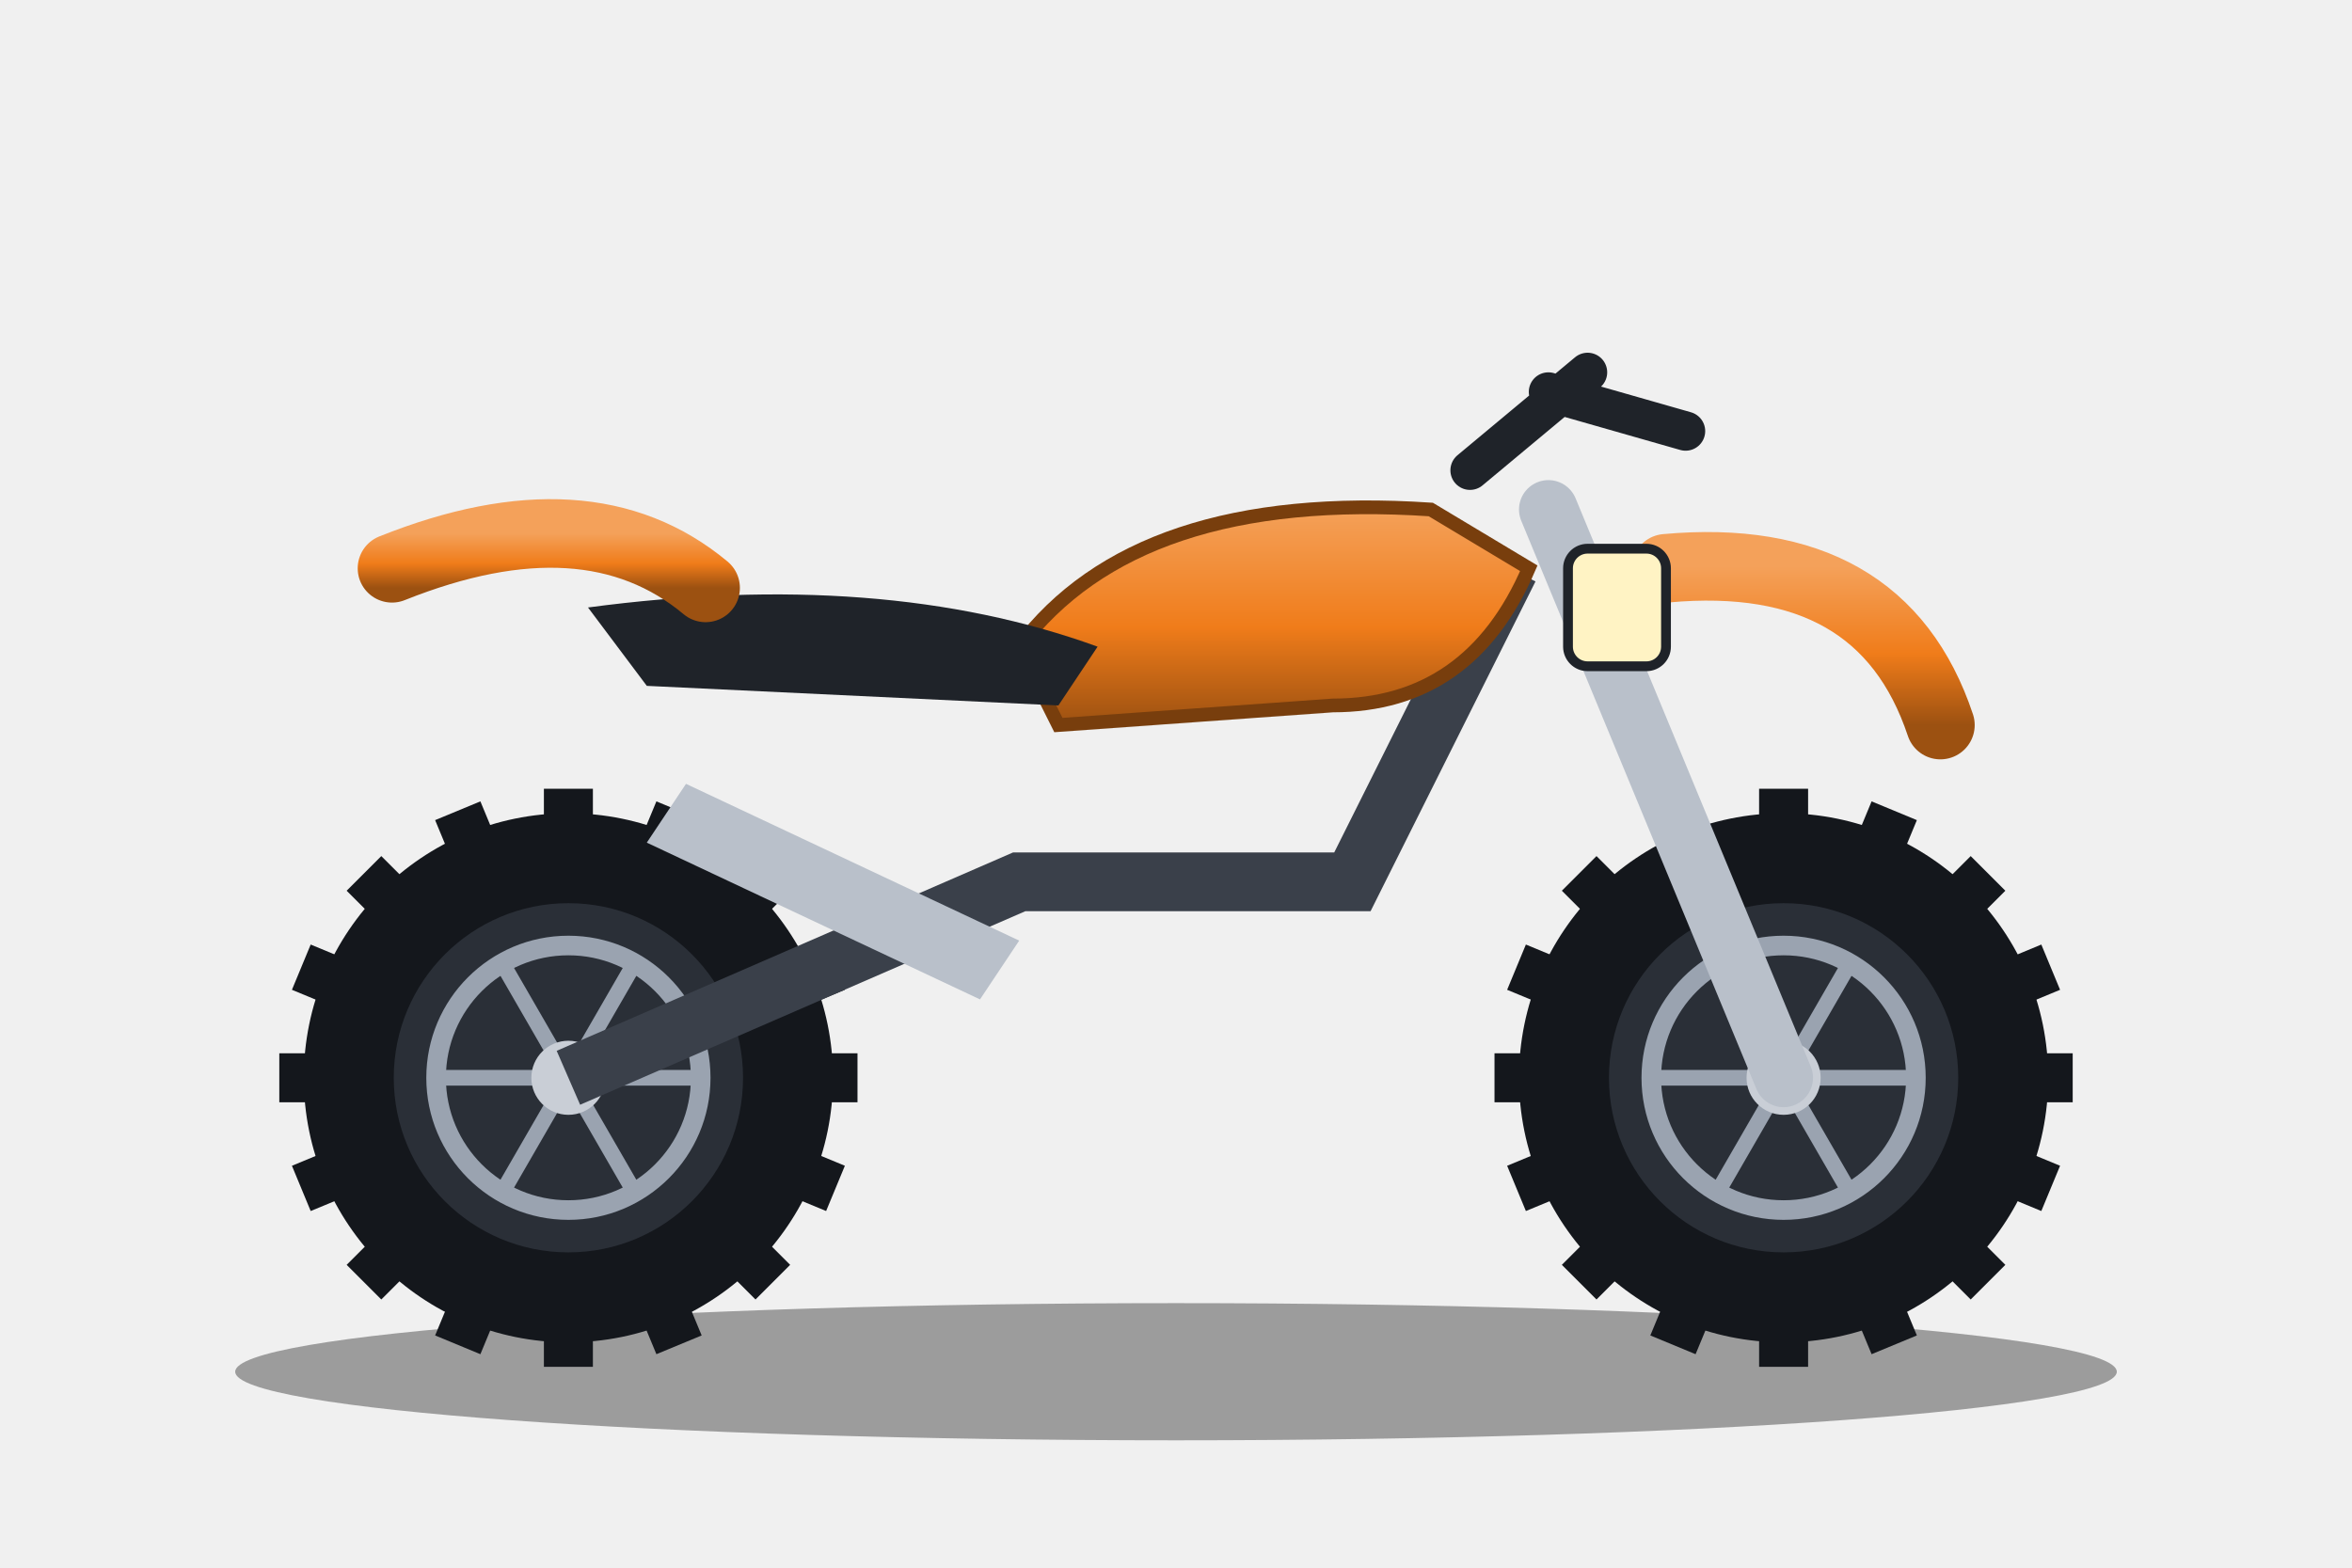
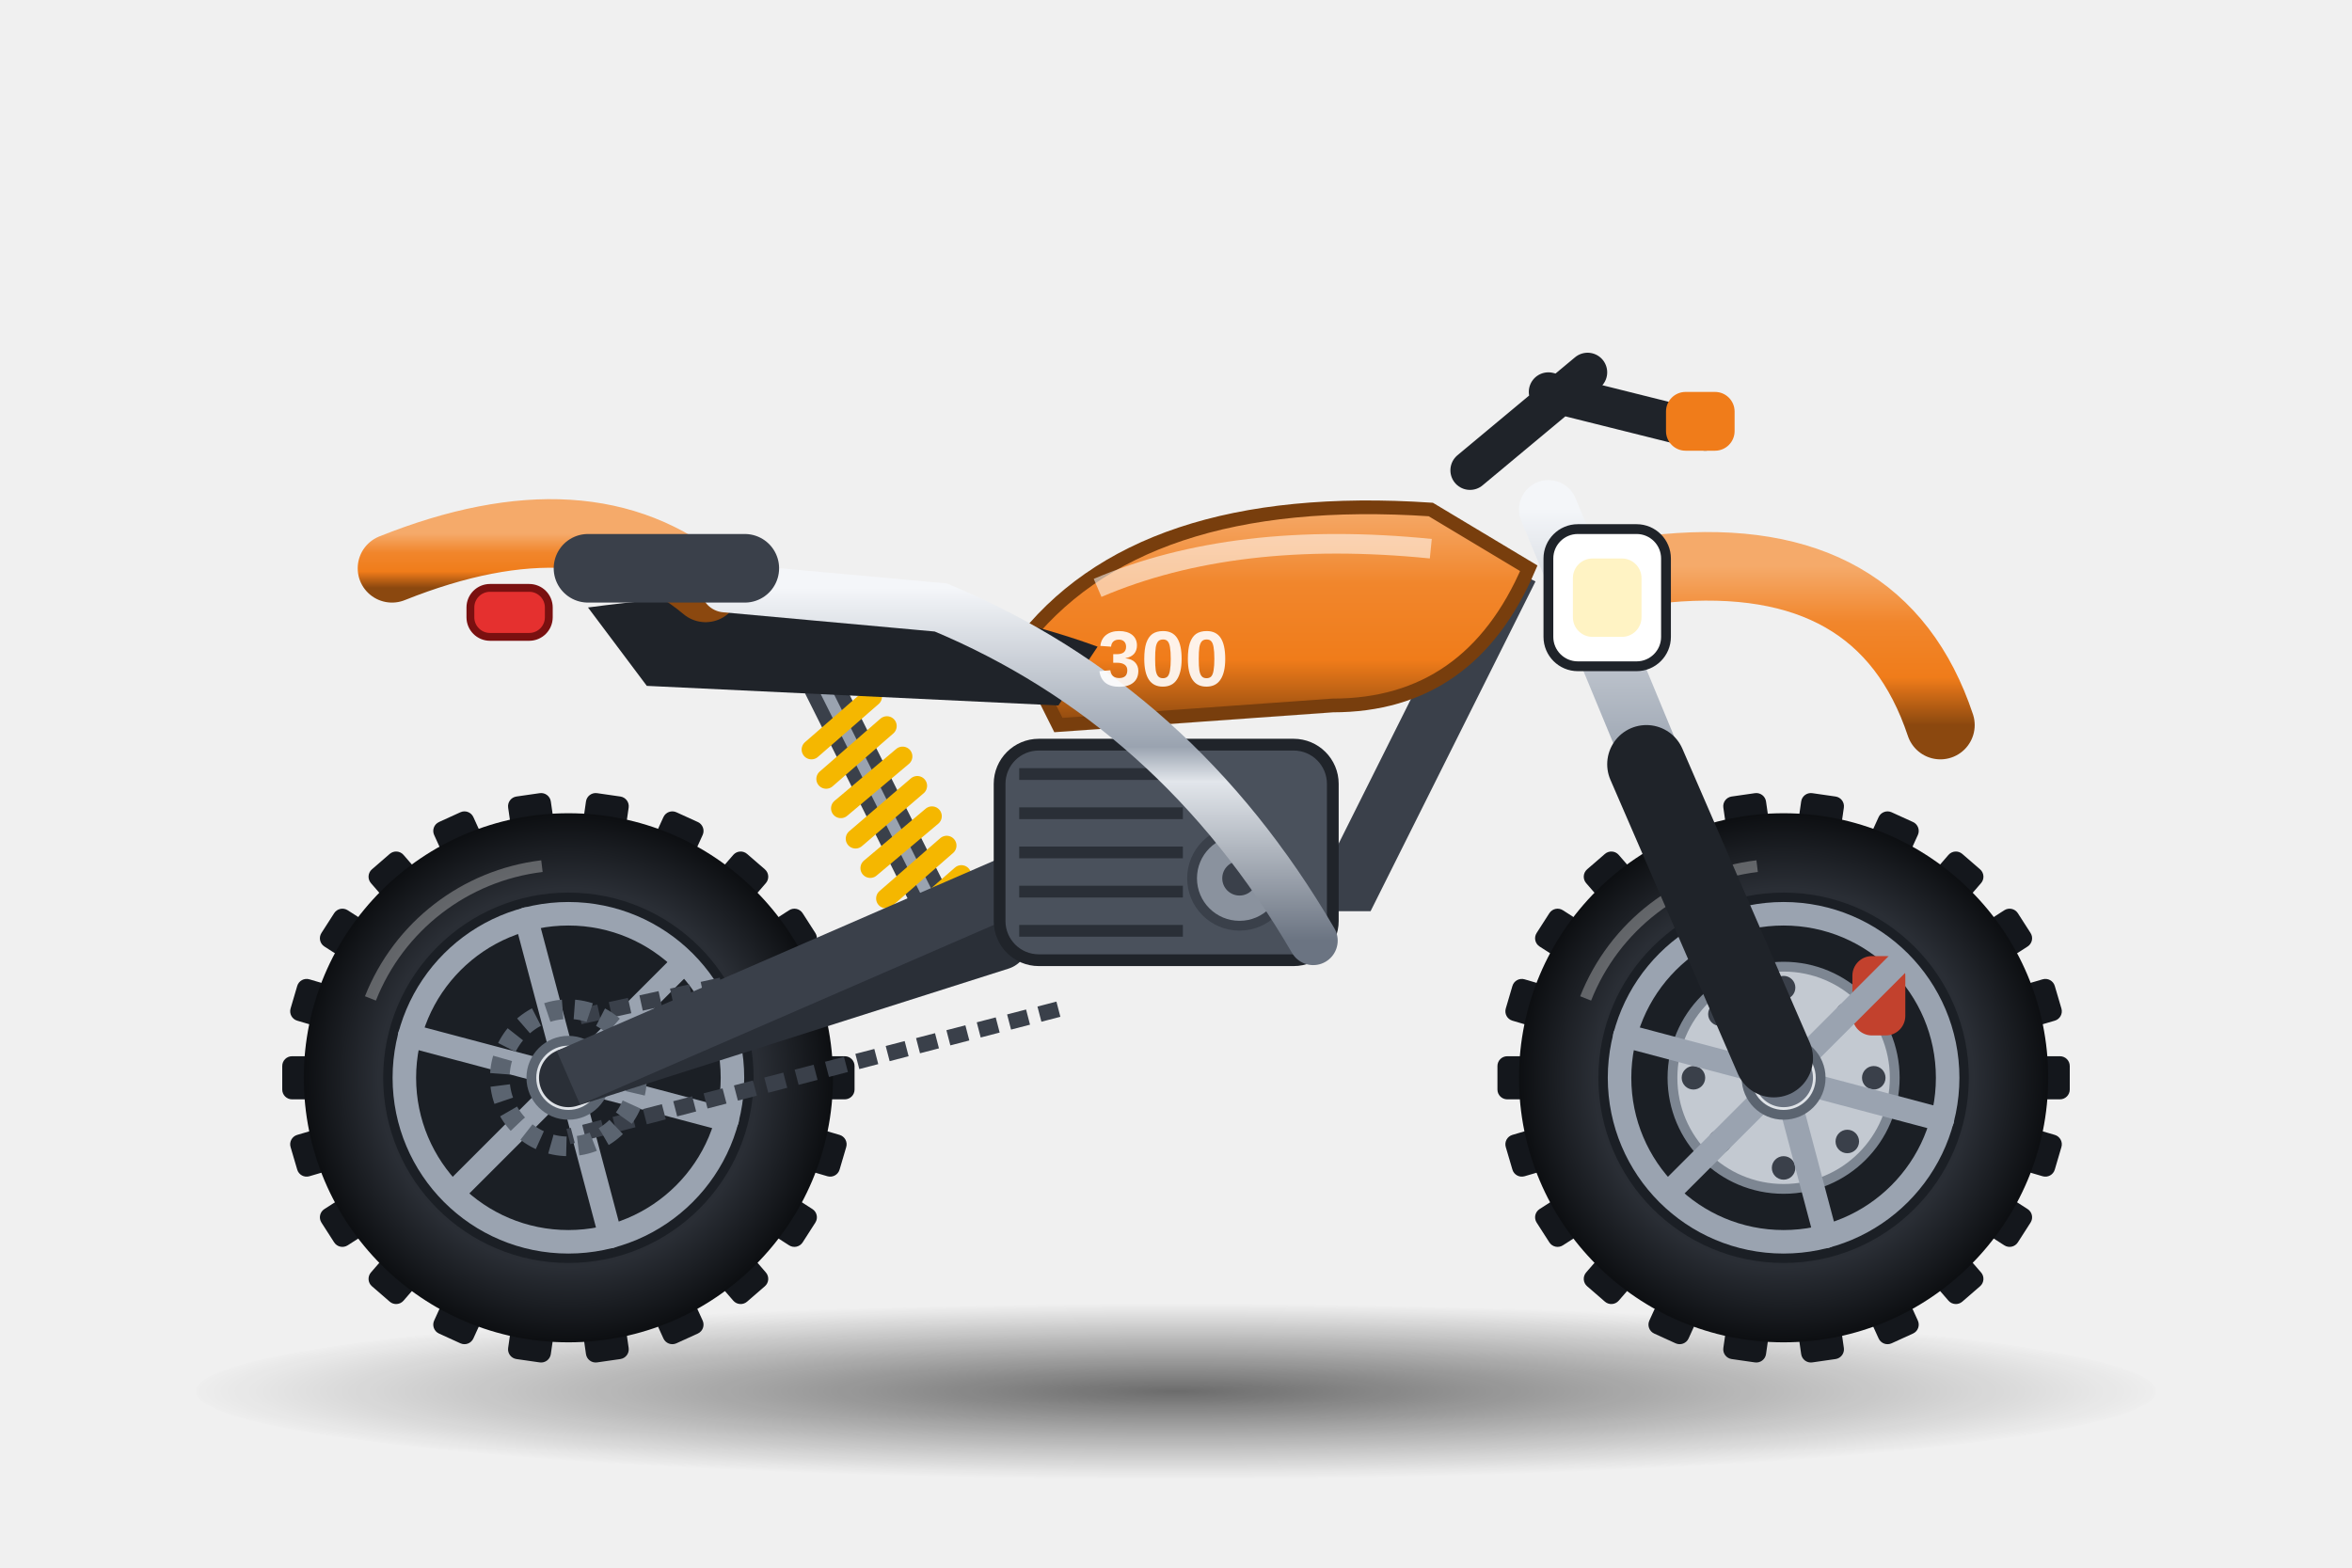
<svg xmlns="http://www.w3.org/2000/svg" viewBox="0 0 240 160">
  <defs>
-     <linearGradient id="g29" x1="0" y1="0" x2="0" y2="1">
-       <stop offset="0" stop-color="#f4a15a" />
-       <stop offset="0.55" stop-color="#f07c1a" />
-       <stop offset="1" stop-color="#9c5111" />
+     <linearGradient id="g101" x1="0" y1="0" x2="0" y2="1">
+       <stop offset="0" stop-color="#f5aa6a" />
+       <stop offset="0.35" stop-color="#f1862c" />
+       <stop offset="0.7" stop-color="#f07c1a" />
+       <stop offset="1" stop-color="#8b480f" />
+     </linearGradient>
+     <linearGradient id="cr102" x1="0" y1="0" x2="0" y2="1">
+       <stop offset="0" stop-color="#f4f6f9" />
+       <stop offset=".45" stop-color="#9aa3b0" />
+       <stop offset=".55" stop-color="#e2e6eb" />
+       <stop offset="1" stop-color="#6b7482" />
    </linearGradient>
  </defs>
-   <ellipse cx="120" cy="140" rx="96" ry="7" fill="#000" opacity=".35" />
-   <rect x="82.5" y="107.5" width="5" height="5" fill="#14171c" transform="rotate(0 85 110)" />
-   <rect x="80.445" y="117.832" width="5" height="5" fill="#14171c" transform="rotate(22.5 82.94475 120.3325)" />
-   <rect x="74.592" y="126.592" width="5" height="5" fill="#14171c" transform="rotate(45 77.09188 129.0919)" />
-   <rect x="65.832" y="132.445" width="5" height="5" fill="#14171c" transform="rotate(67.5 68.33245 134.9447)" />
-   <rect x="55.5" y="134.5" width="5" height="5" fill="#14171c" transform="rotate(90 58 137)" />
-   <rect x="45.168" y="132.445" width="5" height="5" fill="#14171c" transform="rotate(112.5 47.66755 134.9447)" />
-   <rect x="36.408" y="126.592" width="5" height="5" fill="#14171c" transform="rotate(135 38.90812 129.0919)" />
-   <rect x="30.555" y="117.832" width="5" height="5" fill="#14171c" transform="rotate(157.5 33.05525 120.3325)" />
-   <rect x="28.5" y="107.5" width="5" height="5" fill="#14171c" transform="rotate(180 31 110)" />
-   <rect x="30.555" y="97.168" width="5" height="5" fill="#14171c" transform="rotate(202.5 33.05525 99.66755)" />
-   <rect x="36.408" y="88.408" width="5" height="5" fill="#14171c" transform="rotate(225 38.90812 90.90812)" />
-   <rect x="45.168" y="82.555" width="5" height="5" fill="#14171c" transform="rotate(247.5 47.66755 85.05525)" />
-   <rect x="55.5" y="80.5" width="5" height="5" fill="#14171c" transform="rotate(270 58 83)" />
-   <rect x="65.832" y="82.555" width="5" height="5" fill="#14171c" transform="rotate(292.5 68.33245 85.05525)" />
-   <rect x="74.592" y="88.408" width="5" height="5" fill="#14171c" transform="rotate(315 77.09188 90.90812)" />
-   <rect x="80.445" y="97.168" width="5" height="5" fill="#14171c" transform="rotate(337.5 82.94475 99.66755)" />
-   <circle cx="58" cy="110" r="27" fill="#14171c" />
-   <circle cx="58" cy="110" r="17.82" fill="#2a2f37" />
-   <circle cx="58" cy="110" r="13.5" fill="none" stroke="#9aa3b0" stroke-width="2" />
-   <line x1="58" y1="110" x2="71.5" y2="110" stroke="#9aa3b0" stroke-width="1.6" />
-   <line x1="58" y1="110" x2="64.75" y2="121.691" stroke="#9aa3b0" stroke-width="1.6" />
-   <line x1="58" y1="110" x2="51.25" y2="121.691" stroke="#9aa3b0" stroke-width="1.6" />
-   <line x1="58" y1="110" x2="44.5" y2="110" stroke="#9aa3b0" stroke-width="1.6" />
-   <line x1="58" y1="110" x2="51.25" y2="98.309" stroke="#9aa3b0" stroke-width="1.6" />
-   <line x1="58" y1="110" x2="64.75" y2="98.309" stroke="#9aa3b0" stroke-width="1.6" />
-   <circle cx="58" cy="110" r="3.78" fill="#c9ced6" />
-   <rect x="206.5" y="107.5" width="5" height="5" fill="#14171c" transform="rotate(0 209 110)" />
-   <rect x="204.445" y="117.832" width="5" height="5" fill="#14171c" transform="rotate(22.5 206.9447 120.3325)" />
-   <rect x="198.592" y="126.592" width="5" height="5" fill="#14171c" transform="rotate(45 201.0919 129.0919)" />
-   <rect x="189.832" y="132.445" width="5" height="5" fill="#14171c" transform="rotate(67.5 192.3325 134.9447)" />
-   <rect x="179.5" y="134.5" width="5" height="5" fill="#14171c" transform="rotate(90 182 137)" />
-   <rect x="169.168" y="132.445" width="5" height="5" fill="#14171c" transform="rotate(112.5 171.6675 134.9447)" />
-   <rect x="160.408" y="126.592" width="5" height="5" fill="#14171c" transform="rotate(135 162.9081 129.0919)" />
-   <rect x="154.555" y="117.832" width="5" height="5" fill="#14171c" transform="rotate(157.5 157.0553 120.3325)" />
-   <rect x="152.5" y="107.5" width="5" height="5" fill="#14171c" transform="rotate(180 155 110)" />
-   <rect x="154.555" y="97.168" width="5" height="5" fill="#14171c" transform="rotate(202.5 157.0553 99.66755)" />
-   <rect x="160.408" y="88.408" width="5" height="5" fill="#14171c" transform="rotate(225 162.9081 90.90812)" />
-   <rect x="169.168" y="82.555" width="5" height="5" fill="#14171c" transform="rotate(247.5 171.6675 85.05525)" />
-   <rect x="179.5" y="80.5" width="5" height="5" fill="#14171c" transform="rotate(270 182 83)" />
-   <rect x="189.832" y="82.555" width="5" height="5" fill="#14171c" transform="rotate(292.5 192.3325 85.05525)" />
-   <rect x="198.592" y="88.408" width="5" height="5" fill="#14171c" transform="rotate(315 201.0919 90.90812)" />
-   <rect x="204.445" y="97.168" width="5" height="5" fill="#14171c" transform="rotate(337.5 206.9447 99.66755)" />
-   <circle cx="182" cy="110" r="27" fill="#14171c" />
-   <circle cx="182" cy="110" r="17.82" fill="#2a2f37" />
-   <circle cx="182" cy="110" r="13.5" fill="none" stroke="#9aa3b0" stroke-width="2" />
-   <line x1="182" y1="110" x2="195.5" y2="110" stroke="#9aa3b0" stroke-width="1.6" />
-   <line x1="182" y1="110" x2="188.75" y2="121.691" stroke="#9aa3b0" stroke-width="1.6" />
-   <line x1="182" y1="110" x2="175.25" y2="121.691" stroke="#9aa3b0" stroke-width="1.6" />
-   <line x1="182" y1="110" x2="168.5" y2="110" stroke="#9aa3b0" stroke-width="1.6" />
-   <line x1="182" y1="110" x2="175.25" y2="98.309" stroke="#9aa3b0" stroke-width="1.6" />
-   <line x1="182" y1="110" x2="188.75" y2="98.309" stroke="#9aa3b0" stroke-width="1.6" />
-   <circle cx="182" cy="110" r="3.78" fill="#c9ced6" />
-   <path d="M182,110 L158,52" stroke="#b9c0ca" stroke-width="6" stroke-linecap="round" />
+   <defs>
+     <radialGradient id="sh103">
+       <stop offset="0" stop-color="#000" stop-opacity=".55" />
+       <stop offset="1" stop-color="#000" stop-opacity="0" />
+     </radialGradient>
+   </defs>
+   <ellipse cx="120" cy="142" rx="100" ry="9" fill="url(#sh103)" />
+   <defs>
+     <radialGradient id="mt104">
+       <stop offset=".72" stop-color="#2a2e35" />
+       <stop offset="1" stop-color="#0d0f12" />
+     </radialGradient>
+   </defs>
+   <rect x="82.8" y="107.8" width="4.4" height="4.4" rx="1" fill="#14171c" transform="rotate(0 85 110)" />
+   <rect x="81.7" y="115.4" width="4.4" height="4.4" rx="1" fill="#14171c" transform="rotate(16.4 83.9 117.6)" />
+   <rect x="78.5" y="122.4" width="4.4" height="4.4" rx="1" fill="#14171c" transform="rotate(32.7 80.7 124.6)" />
+   <rect x="73.5" y="128.2" width="4.4" height="4.4" rx="1" fill="#14171c" transform="rotate(49.1 75.7 130.4)" />
+   <rect x="67" y="132.4" width="4.4" height="4.4" rx="1" fill="#14171c" transform="rotate(65.5 69.2 134.6)" />
+   <rect x="59.6" y="134.5" width="4.4" height="4.4" rx="1" fill="#14171c" transform="rotate(81.8 61.8 136.7)" />
+   <rect x="52" y="134.5" width="4.4" height="4.4" rx="1" fill="#14171c" transform="rotate(98.2 54.2 136.7)" />
+   <rect x="44.6" y="132.4" width="4.4" height="4.4" rx="1" fill="#14171c" transform="rotate(114.5 46.8 134.6)" />
+   <rect x="38.1" y="128.2" width="4.4" height="4.4" rx="1" fill="#14171c" transform="rotate(130.9 40.3 130.4)" />
+   <rect x="33.1" y="122.4" width="4.4" height="4.4" rx="1" fill="#14171c" transform="rotate(147.3 35.3 124.6)" />
+   <rect x="29.9" y="115.4" width="4.4" height="4.4" rx="1" fill="#14171c" transform="rotate(163.6 32.1 117.6)" />
+   <rect x="28.8" y="107.8" width="4.4" height="4.4" rx="1" fill="#14171c" transform="rotate(180 31 110)" />
+   <rect x="29.9" y="100.2" width="4.4" height="4.4" rx="1" fill="#14171c" transform="rotate(196.4 32.1 102.4)" />
+   <rect x="33.1" y="93.2" width="4.4" height="4.4" rx="1" fill="#14171c" transform="rotate(212.7 35.3 95.4)" />
+   <rect x="38.1" y="87.4" width="4.4" height="4.4" rx="1" fill="#14171c" transform="rotate(229.1 40.3 89.6)" />
+   <rect x="44.6" y="83.2" width="4.4" height="4.4" rx="1" fill="#14171c" transform="rotate(245.5 46.8 85.4)" />
+   <rect x="52" y="81.1" width="4.4" height="4.4" rx="1" fill="#14171c" transform="rotate(261.8 54.2 83.3)" />
+   <rect x="59.6" y="81.1" width="4.4" height="4.4" rx="1" fill="#14171c" transform="rotate(278.2 61.8 83.3)" />
+   <rect x="67" y="83.2" width="4.4" height="4.4" rx="1" fill="#14171c" transform="rotate(294.5 69.2 85.4)" />
+   <rect x="73.5" y="87.4" width="4.4" height="4.4" rx="1" fill="#14171c" transform="rotate(310.9 75.7 89.6)" />
+   <rect x="78.5" y="93.2" width="4.4" height="4.4" rx="1" fill="#14171c" transform="rotate(327.3 80.7 95.4)" />
+   <rect x="81.7" y="100.2" width="4.4" height="4.4" rx="1" fill="#14171c" transform="rotate(343.6 83.9 102.4)" />
+   <circle cx="58" cy="110" r="27" fill="url(#mt104)" />
+   <circle cx="58" cy="110" r="18.9" fill="#1b1f25" />
+   <circle cx="58" cy="110" r="16.74" fill="none" stroke="#9aa3b0" stroke-width="2.4" />
+   <line x1="58" y1="110" x2="74.2" y2="114.3" stroke="#9aa3b0" stroke-width="2.4" stroke-linecap="round" />
+   <line x1="58" y1="110" x2="62.3" y2="126.2" stroke="#9aa3b0" stroke-width="2.4" stroke-linecap="round" />
+   <line x1="58" y1="110" x2="46.2" y2="121.8" stroke="#9aa3b0" stroke-width="2.4" stroke-linecap="round" />
+   <line x1="58" y1="110" x2="41.8" y2="105.7" stroke="#9aa3b0" stroke-width="2.4" stroke-linecap="round" />
+   <line x1="58" y1="110" x2="53.7" y2="93.8" stroke="#9aa3b0" stroke-width="2.4" stroke-linecap="round" />
+   <line x1="58" y1="110" x2="69.8" y2="98.2" stroke="#9aa3b0" stroke-width="2.4" stroke-linecap="round" />
+   <circle cx="58" cy="110" r="3.78" fill="#dfe3e8" stroke="#5b6470" />
+   <path d="M37.8,101.9 A21.6,21.6 0 0 1 55.3,88.4" stroke="#fff" stroke-width="1.2" fill="none" opacity=".3" />
+   <defs>
+     <radialGradient id="mt105">
+       <stop offset=".72" stop-color="#2a2e35" />
+       <stop offset="1" stop-color="#0d0f12" />
+     </radialGradient>
+   </defs>
+   <rect x="206.8" y="107.8" width="4.4" height="4.4" rx="1" fill="#14171c" transform="rotate(0 209 110)" />
+   <rect x="205.7" y="115.4" width="4.4" height="4.4" rx="1" fill="#14171c" transform="rotate(16.4 207.9 117.6)" />
+   <rect x="202.5" y="122.4" width="4.4" height="4.4" rx="1" fill="#14171c" transform="rotate(32.7 204.7 124.6)" />
+   <rect x="197.5" y="128.2" width="4.4" height="4.4" rx="1" fill="#14171c" transform="rotate(49.1 199.7 130.4)" />
+   <rect x="191" y="132.4" width="4.4" height="4.4" rx="1" fill="#14171c" transform="rotate(65.5 193.2 134.6)" />
+   <rect x="183.6" y="134.5" width="4.4" height="4.4" rx="1" fill="#14171c" transform="rotate(81.8 185.8 136.7)" />
+   <rect x="176" y="134.5" width="4.4" height="4.4" rx="1" fill="#14171c" transform="rotate(98.2 178.2 136.7)" />
+   <rect x="168.6" y="132.4" width="4.4" height="4.4" rx="1" fill="#14171c" transform="rotate(114.5 170.8 134.6)" />
+   <rect x="162.1" y="128.2" width="4.4" height="4.4" rx="1" fill="#14171c" transform="rotate(130.9 164.3 130.4)" />
+   <rect x="157.1" y="122.4" width="4.4" height="4.4" rx="1" fill="#14171c" transform="rotate(147.3 159.3 124.6)" />
+   <rect x="153.9" y="115.4" width="4.4" height="4.4" rx="1" fill="#14171c" transform="rotate(163.6 156.1 117.6)" />
+   <rect x="152.8" y="107.8" width="4.4" height="4.4" rx="1" fill="#14171c" transform="rotate(180 155 110)" />
+   <rect x="153.9" y="100.2" width="4.4" height="4.4" rx="1" fill="#14171c" transform="rotate(196.4 156.1 102.4)" />
+   <rect x="157.1" y="93.2" width="4.4" height="4.4" rx="1" fill="#14171c" transform="rotate(212.7 159.3 95.4)" />
+   <rect x="162.1" y="87.4" width="4.4" height="4.4" rx="1" fill="#14171c" transform="rotate(229.1 164.3 89.6)" />
+   <rect x="168.6" y="83.2" width="4.4" height="4.4" rx="1" fill="#14171c" transform="rotate(245.5 170.8 85.4)" />
+   <rect x="176" y="81.1" width="4.4" height="4.4" rx="1" fill="#14171c" transform="rotate(261.8 178.2 83.3)" />
+   <rect x="183.6" y="81.1" width="4.4" height="4.4" rx="1" fill="#14171c" transform="rotate(278.2 185.8 83.3)" />
+   <rect x="191" y="83.2" width="4.4" height="4.4" rx="1" fill="#14171c" transform="rotate(294.5 193.2 85.4)" />
+   <rect x="197.5" y="87.4" width="4.4" height="4.4" rx="1" fill="#14171c" transform="rotate(310.9 199.7 89.6)" />
+   <rect x="202.5" y="93.2" width="4.4" height="4.4" rx="1" fill="#14171c" transform="rotate(327.3 204.7 95.4)" />
+   <rect x="205.7" y="100.2" width="4.4" height="4.4" rx="1" fill="#14171c" transform="rotate(343.6 207.9 102.4)" />
+   <circle cx="182" cy="110" r="27" fill="url(#mt105)" />
+   <circle cx="182" cy="110" r="18.9" fill="#1b1f25" />
+   <circle cx="182" cy="110" r="16.74" fill="none" stroke="#9aa3b0" stroke-width="2.4" />
+   <circle cx="182" cy="110" r="11.34" fill="#c3c9d1" stroke="#7d8692" stroke-width="1" />
+   <circle cx="191.2" cy="110" r="1.2" fill="#3a404a" />
+   <circle cx="188.5" cy="116.5" r="1.2" fill="#3a404a" />
+   <circle cx="182" cy="119.2" r="1.2" fill="#3a404a" />
+   <circle cx="175.5" cy="116.5" r="1.2" fill="#3a404a" />
+   <circle cx="172.8" cy="110" r="1.2" fill="#3a404a" />
+   <circle cx="175.5" cy="103.5" r="1.2" fill="#3a404a" />
+   <circle cx="182" cy="100.8" r="1.2" fill="#3a404a" />
+   <circle cx="188.5" cy="103.5" r="1.2" fill="#3a404a" />
+   <rect x="189.02" y="97.58" width="5.4" height="8.1" rx="2" fill="#c2412d" />
+   <line x1="182" y1="110" x2="198.2" y2="114.3" stroke="#9aa3b0" stroke-width="2.4" stroke-linecap="round" />
+   <line x1="182" y1="110" x2="186.3" y2="126.2" stroke="#9aa3b0" stroke-width="2.4" stroke-linecap="round" />
+   <line x1="182" y1="110" x2="170.2" y2="121.8" stroke="#9aa3b0" stroke-width="2.4" stroke-linecap="round" />
+   <line x1="182" y1="110" x2="165.8" y2="105.7" stroke="#9aa3b0" stroke-width="2.4" stroke-linecap="round" />
+   <line x1="182" y1="110" x2="177.7" y2="93.8" stroke="#9aa3b0" stroke-width="2.4" stroke-linecap="round" />
+   <line x1="182" y1="110" x2="193.8" y2="98.2" stroke="#9aa3b0" stroke-width="2.4" stroke-linecap="round" />
+   <circle cx="182" cy="110" r="3.78" fill="#dfe3e8" stroke="#5b6470" />
+   <path d="M161.8,101.9 A21.6,21.6 0 0 1 179.3,88.4" stroke="#fff" stroke-width="1.2" fill="none" opacity=".3" />
+   <path d="M108,93 L58,104 M108,103 L58,116" stroke="#3a404a" stroke-width="1.6" stroke-dasharray="2 1.2" />
+   <circle cx="58" cy="110" r="7" fill="none" stroke="#5b6470" stroke-width="2" stroke-dasharray="1.6 1.2" />
+   <path d="M58,110 L102,96" stroke="#2a2f37" stroke-width="6" stroke-linecap="round" />
+   <line x1="84" y1="70" x2="96" y2="94" stroke="#3a404a" stroke-width="4" stroke-linecap="round" />
+   <line x1="84" y1="70" x2="96" y2="94" stroke="#9aa3b0" stroke-width="1.2" />
+   <path d="M89,71.1 L82.8,76.5" stroke="#f5b700" stroke-width="2" stroke-linecap="round" />
+   <path d="M90.5,74.1 L84.3,79.5" stroke="#f5b700" stroke-width="2" stroke-linecap="round" />
+   <path d="M92.1,77.2 L85.8,82.5" stroke="#f5b700" stroke-width="2" stroke-linecap="round" />
+   <path d="M93.6,80.2 L87.3,85.6" stroke="#f5b700" stroke-width="2" stroke-linecap="round" />
+   <path d="M95.1,83.3 L88.8,88.6" stroke="#f5b700" stroke-width="2" stroke-linecap="round" />
+   <path d="M96.6,86.3 L90.4,91.7" stroke="#f5b700" stroke-width="2" stroke-linecap="round" />
+   <path d="M98.1,89.3 L91.9,94.7" stroke="#f5b700" stroke-width="2" stroke-linecap="round" />
+   <path d="M182,110 L158,52" stroke="url(#cr102)" stroke-width="6" stroke-linecap="round" />
+   <path d="M181,108 L168,78" stroke="#1f2329" stroke-width="8" stroke-linecap="round" />
  <path d="M58,110 L104,90 L138,90 L154,58" stroke="#3a404a" stroke-width="6" fill="none" />
-   <path d="M104,66 Q116,50 146,52 L156,58 Q150,72 136,72 L108,74 Z" fill="url(#g29)" stroke="#783e0d" stroke-width="1.4" />
+   <rect x="102" y="76" width="34" height="22" rx="4" fill="#4a515c" stroke="#20242a" stroke-width="1.2" />
+   <line x1="104" y1="79" x2="120.7" y2="79" stroke="#2a2f37" stroke-width="1.2" />
+   <line x1="104" y1="83" x2="120.7" y2="83" stroke="#2a2f37" stroke-width="1.2" />
+   <line x1="104" y1="87" x2="120.7" y2="87" stroke="#2a2f37" stroke-width="1.2" />
+   <line x1="104" y1="91" x2="120.7" y2="91" stroke="#2a2f37" stroke-width="1.2" />
+   <line x1="104" y1="95" x2="120.7" y2="95" stroke="#2a2f37" stroke-width="1.2" />
+   <circle cx="126.48" cy="89.64" r="4.84" fill="#8a929e" stroke="#3a404a" />
+   <circle cx="126.48" cy="89.64" r="1.76" fill="#3a404a" />
+   <path d="M104,66 Q116,50 146,52 L156,58 Q150,72 136,72 L108,74 Z" fill="url(#g101)" stroke="#783e0d" stroke-width="1.4" />
+   <path d="M112,60 Q126,54 146,56" stroke="#fff" stroke-width="2" opacity=".55" fill="none" />
  <path d="M60,62 Q90,58 112,66 L108,72 L66,70 Z" fill="#1f2329" />
-   <path d="M40,58 Q60,50 72,60" stroke="url(#g29)" stroke-width="7" fill="none" stroke-linecap="round" />
-   <path d="M170,58 Q192,56 198,74" stroke="url(#g29)" stroke-width="7" fill="none" stroke-linecap="round" />
-   <path d="M150,48 L162,38 M158,40 L172,44" stroke="#1f2329" stroke-width="4" stroke-linecap="round" />
-   <path d="M104,96 L70,80 L66,86 L100,102 Z" fill="#b9c0ca" />
-   <rect x="160" y="56" width="10" height="12" rx="2" fill="#fff3c4" stroke="#1f2329" />
+   <path d="M40,58 Q60,50 72,60" stroke="url(#g101)" stroke-width="7" fill="none" stroke-linecap="round" />
+   <path d="M170,58 Q192,56 198,74" stroke="url(#g101)" stroke-width="7" fill="none" stroke-linecap="round" />
+   <path d="M150,48 L162,38 M158,40 L174,44" stroke="#1f2329" stroke-width="4" stroke-linecap="round" />
+   <rect x="170" y="40" width="7" height="6" rx="2" fill="#f07c1a" />
+   <path d="M134,96 Q120,72 96,62 L74,60" stroke="url(#cr102)" stroke-width="5" fill="none" stroke-linecap="round" />
+   <path d="M76,58 L60,58" stroke="#3a404a" stroke-width="7" stroke-linecap="round" />
+   <rect x="158" y="54" width="12" height="14" rx="3" fill="#fff" stroke="#1f2329" />
+   <rect x="160.5" y="57" width="7" height="8" rx="2" fill="#fff3c4" />
+   <text x="112" y="70" font-family="Arial" font-weight="800" font-size="8" fill="#fff" opacity=".9">300</text>
+   <rect x="48" y="60" width="8" height="5" rx="2" fill="#e5302f" stroke="#7a1010" stroke-width=".8" />
</svg>
